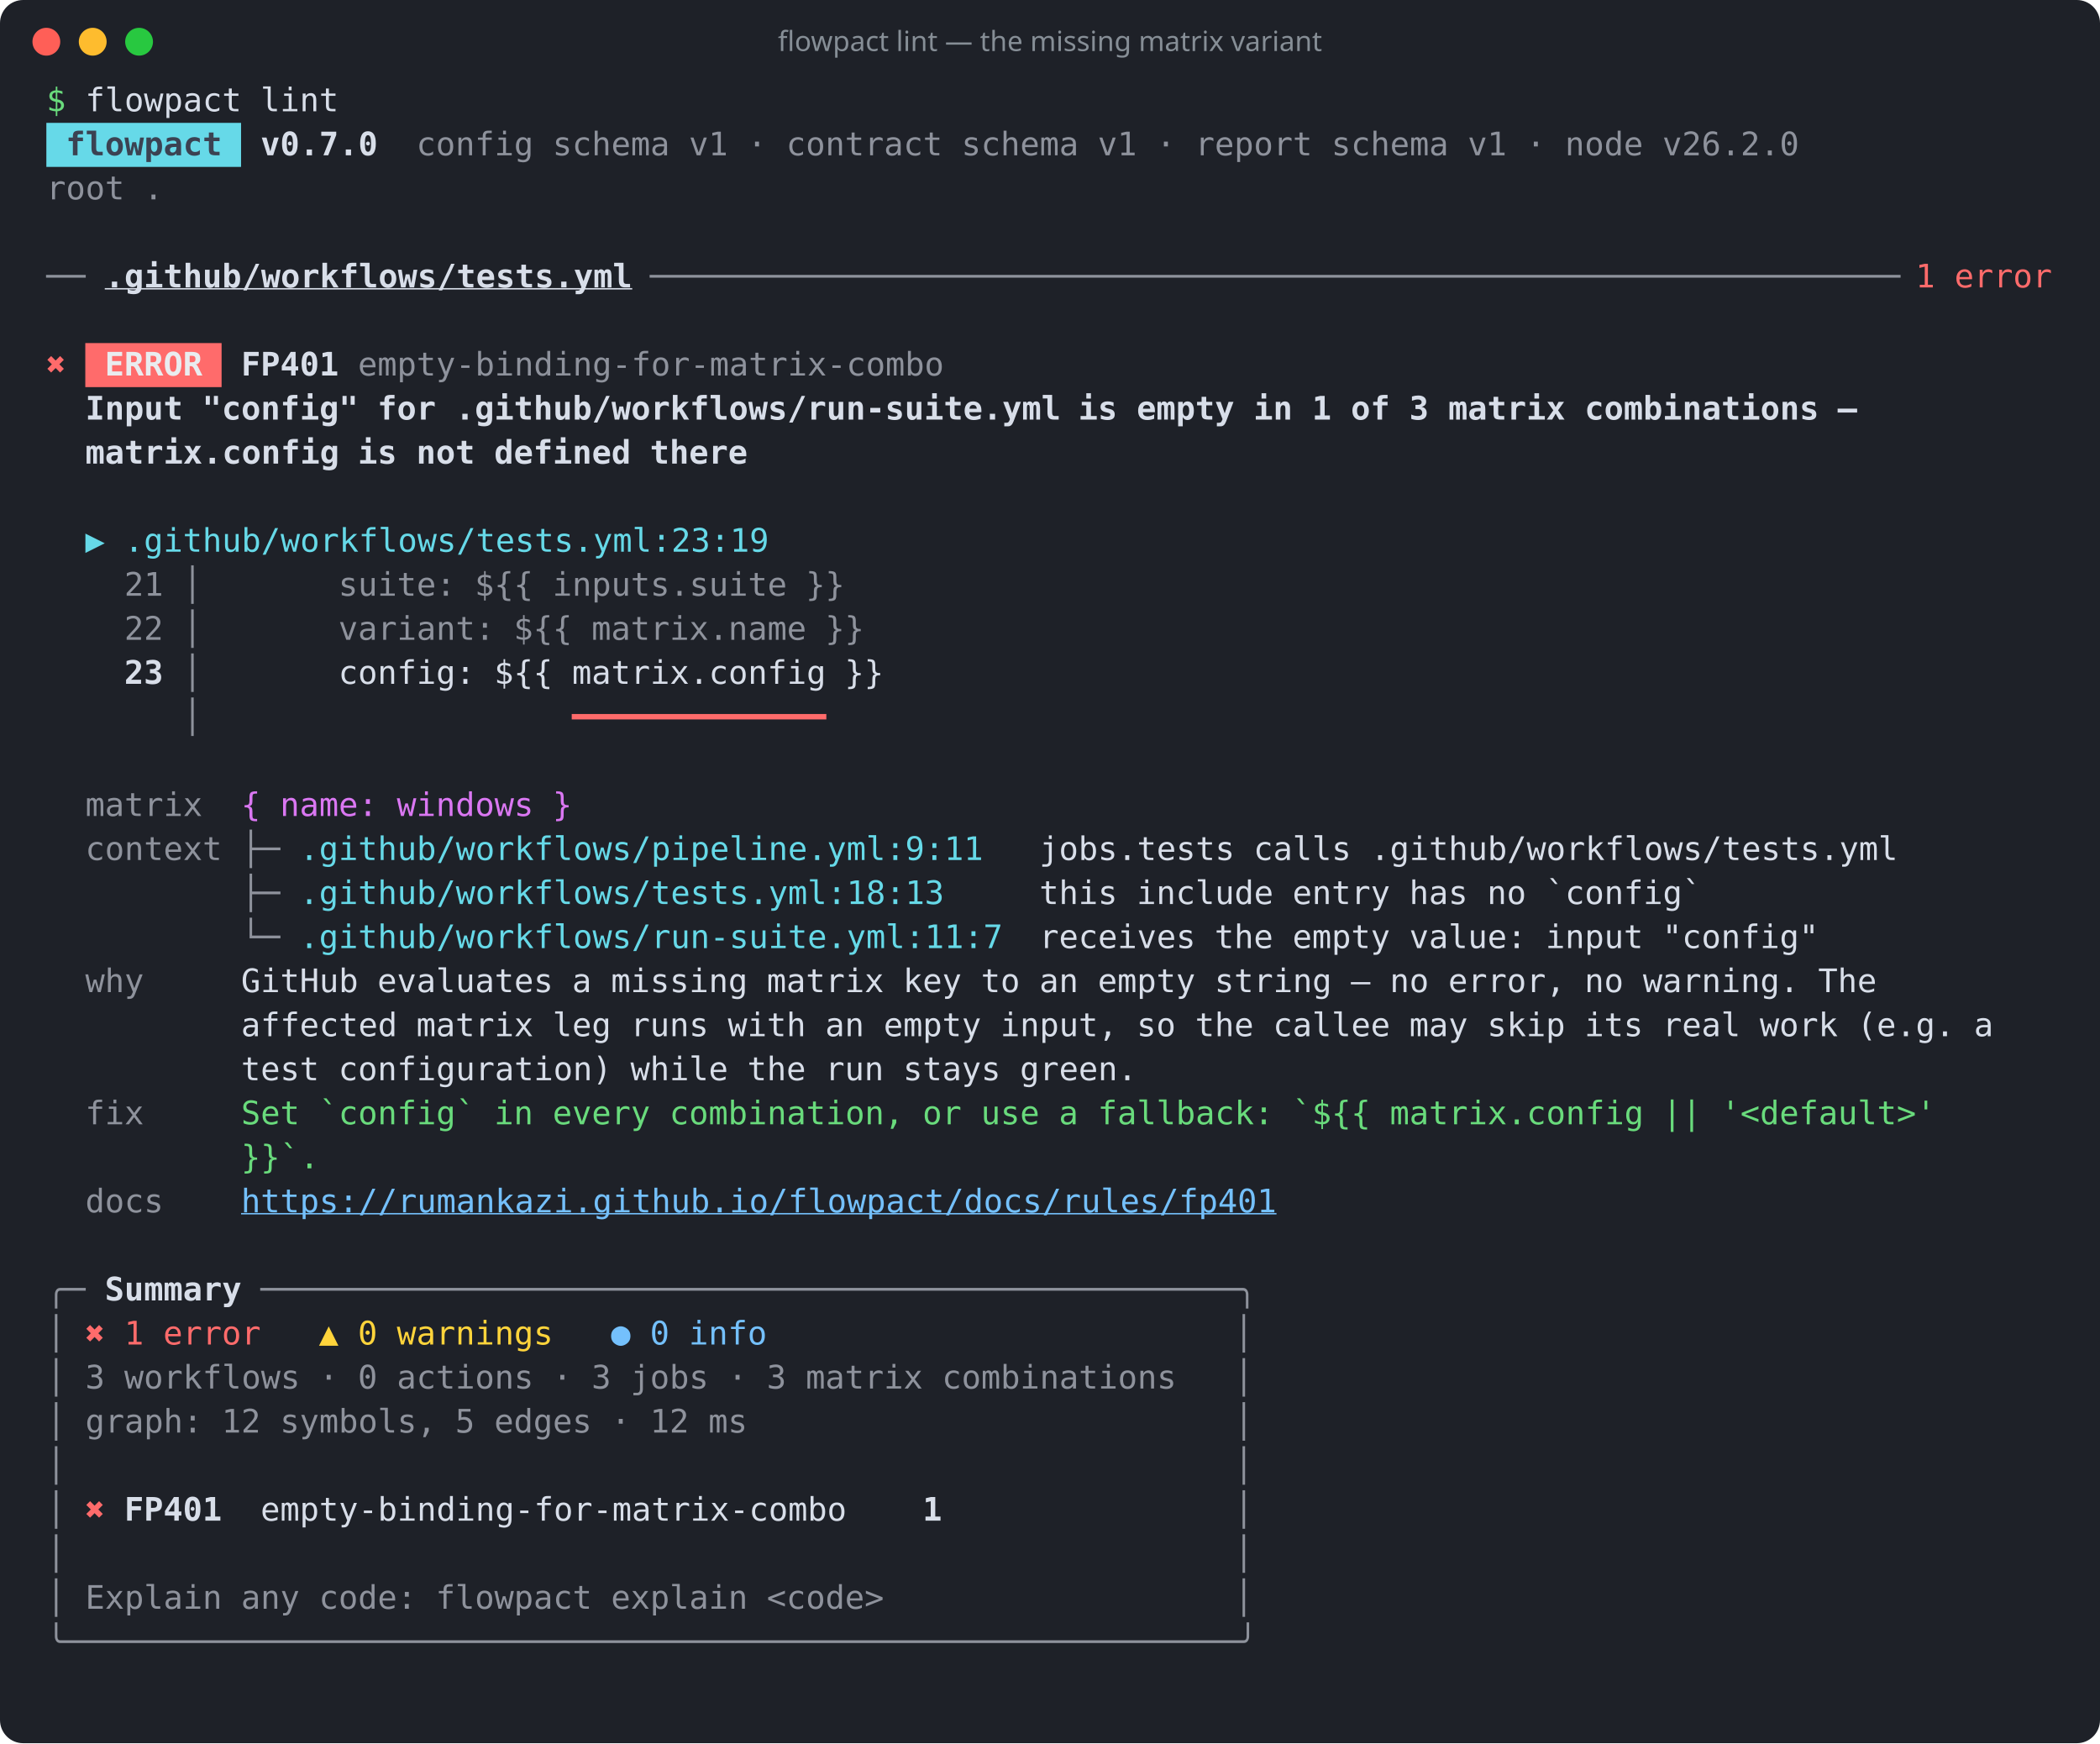
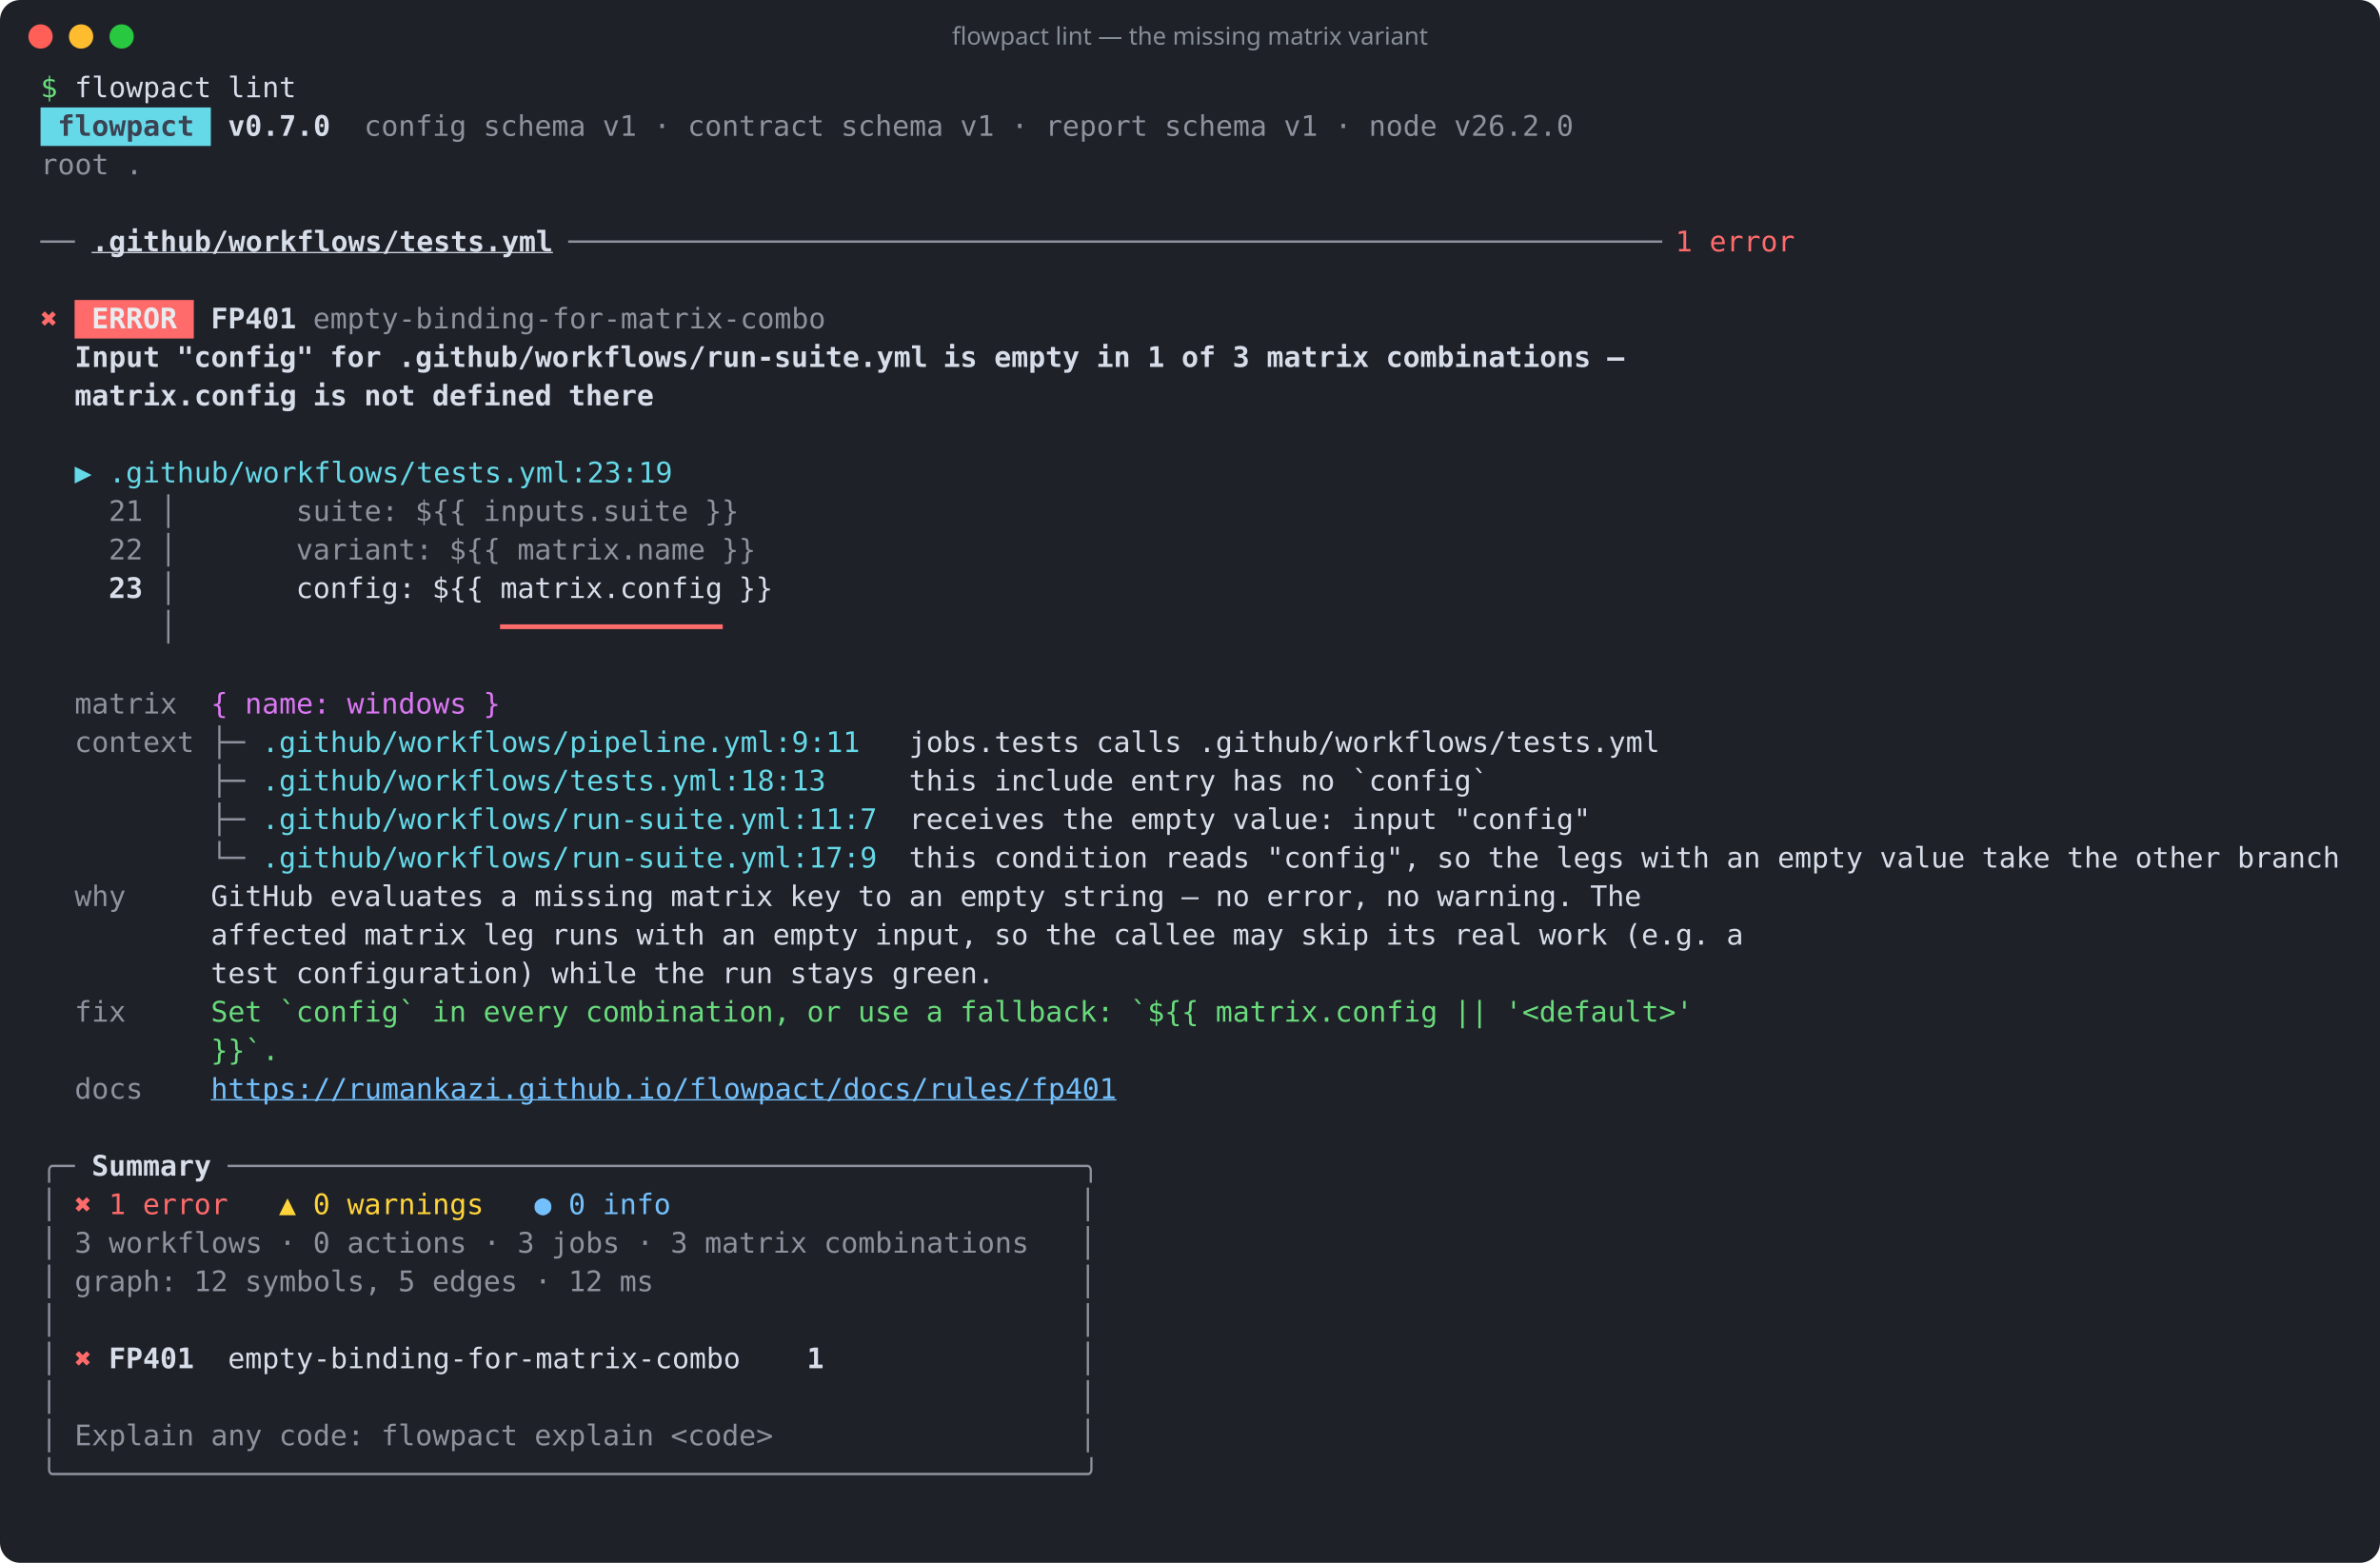
- <svg xmlns="http://www.w3.org/2000/svg" width="906" height="752" viewBox="0 0 906 752" role="img" aria-label="flowpact lint — the missing matrix variant">
+ <svg xmlns="http://www.w3.org/2000/svg" width="1174" height="771" viewBox="0 0 1174 771" role="img" aria-label="flowpact lint — the missing matrix variant">
  <rect width="100%" height="100%" rx="10" fill="#1e2128" />
  <circle cx="20" cy="18" r="6" fill="#ff5f57" />
  <circle cx="40" cy="18" r="6" fill="#febc2e" />
  <circle cx="60" cy="18" r="6" fill="#28c840" />
-   <text x="453" y="22" fill="#868e96" font-family="ui-sans-serif,system-ui,sans-serif" font-size="12" text-anchor="middle">flowpact lint — the missing matrix variant</text>
+   <text x="587" y="22" fill="#868e96" font-family="ui-sans-serif,system-ui,sans-serif" font-size="12" text-anchor="middle">flowpact lint — the missing matrix variant</text>
  <g font-family="ui-monospace,SFMono-Regular,Menlo,Consolas,monospace" font-size="14" xml:space="preserve">
    <text y="48">
      <tspan x="20.0" textLength="8.4" lengthAdjust="spacingAndGlyphs" fill="#69db7c">$</tspan>
      <tspan x="36.8" textLength="67.2" lengthAdjust="spacingAndGlyphs" fill="#d8dee9">flowpact</tspan>
      <tspan x="112.4" textLength="33.6" lengthAdjust="spacingAndGlyphs" fill="#d8dee9">lint</tspan>
    </text>
    <rect x="20" y="53" width="84" height="19" fill="#66d9e8" />
    <text y="67">
      <tspan x="28.4" textLength="67.2" lengthAdjust="spacingAndGlyphs" fill="#3b4252" font-weight="700">flowpact</tspan>
      <tspan x="112.4" textLength="50.4" lengthAdjust="spacingAndGlyphs" fill="#d8dee9" font-weight="700">v0.7.0</tspan>
      <tspan x="179.6" textLength="50.4" lengthAdjust="spacingAndGlyphs" fill="#d8dee9" fill-opacity="0.6">config</tspan>
      <tspan x="238.4" textLength="50.4" lengthAdjust="spacingAndGlyphs" fill="#d8dee9" fill-opacity="0.6">schema</tspan>
      <tspan x="297.2" textLength="16.8" lengthAdjust="spacingAndGlyphs" fill="#d8dee9" fill-opacity="0.6">v1</tspan>
      <tspan x="322.4" textLength="8.4" lengthAdjust="spacingAndGlyphs" fill="#d8dee9" fill-opacity="0.6">·</tspan>
      <tspan x="339.2" textLength="67.2" lengthAdjust="spacingAndGlyphs" fill="#d8dee9" fill-opacity="0.6">contract</tspan>
      <tspan x="414.8" textLength="50.4" lengthAdjust="spacingAndGlyphs" fill="#d8dee9" fill-opacity="0.6">schema</tspan>
      <tspan x="473.6" textLength="16.8" lengthAdjust="spacingAndGlyphs" fill="#d8dee9" fill-opacity="0.6">v1</tspan>
      <tspan x="498.8" textLength="8.4" lengthAdjust="spacingAndGlyphs" fill="#d8dee9" fill-opacity="0.6">·</tspan>
      <tspan x="515.6" textLength="50.4" lengthAdjust="spacingAndGlyphs" fill="#d8dee9" fill-opacity="0.6">report</tspan>
      <tspan x="574.4" textLength="50.4" lengthAdjust="spacingAndGlyphs" fill="#d8dee9" fill-opacity="0.6">schema</tspan>
      <tspan x="633.2" textLength="16.8" lengthAdjust="spacingAndGlyphs" fill="#d8dee9" fill-opacity="0.6">v1</tspan>
      <tspan x="658.4" textLength="8.4" lengthAdjust="spacingAndGlyphs" fill="#d8dee9" fill-opacity="0.6">·</tspan>
      <tspan x="675.2" textLength="33.6" lengthAdjust="spacingAndGlyphs" fill="#d8dee9" fill-opacity="0.6">node</tspan>
      <tspan x="717.2" textLength="58.8" lengthAdjust="spacingAndGlyphs" fill="#d8dee9" fill-opacity="0.6">v26.2.0</tspan>
    </text>
    <text y="86">
      <tspan x="20.0" textLength="33.6" lengthAdjust="spacingAndGlyphs" fill="#d8dee9" fill-opacity="0.6">root</tspan>
      <tspan x="62.0" textLength="8.4" lengthAdjust="spacingAndGlyphs" fill="#d8dee9" fill-opacity="0.6">.</tspan>
    </text>
    <text y="105" />
    <text y="124">
      <tspan x="20.0" textLength="16.8" lengthAdjust="spacingAndGlyphs" fill="#d8dee9" fill-opacity="0.6">──</tspan>
      <tspan x="45.2" textLength="226.8" lengthAdjust="spacingAndGlyphs" fill="#d8dee9" font-weight="700" text-decoration="underline">.github/workflows/tests.yml</tspan>
      <tspan x="280.4" textLength="537.6" lengthAdjust="spacingAndGlyphs" fill="#d8dee9" fill-opacity="0.6">────────────────────────────────────────────────────────────────</tspan>
      <tspan x="826.4" textLength="8.4" lengthAdjust="spacingAndGlyphs" fill="#ff6b6b">1</tspan>
      <tspan x="843.2" textLength="42.0" lengthAdjust="spacingAndGlyphs" fill="#ff6b6b">error</tspan>
    </text>
    <text y="143" />
    <rect x="36.8" y="148" width="58.8" height="19" fill="#ff6b6b" />
    <text y="162">
      <tspan x="20.0" textLength="8.4" lengthAdjust="spacingAndGlyphs" fill="#ff6b6b">✖</tspan>
      <tspan x="45.2" textLength="42.0" lengthAdjust="spacingAndGlyphs" fill="#e9ecef" font-weight="700">ERROR</tspan>
      <tspan x="104.0" textLength="42.0" lengthAdjust="spacingAndGlyphs" fill="#d8dee9" font-weight="700">FP401</tspan>
      <tspan x="154.4" textLength="252.0" lengthAdjust="spacingAndGlyphs" fill="#d8dee9" fill-opacity="0.6">empty-binding-for-matrix-combo</tspan>
    </text>
    <text y="181">
      <tspan x="36.8" textLength="42.0" lengthAdjust="spacingAndGlyphs" fill="#d8dee9" font-weight="700">Input</tspan>
      <tspan x="87.2" textLength="67.2" lengthAdjust="spacingAndGlyphs" fill="#d8dee9" font-weight="700">"config"</tspan>
      <tspan x="162.8" textLength="25.2" lengthAdjust="spacingAndGlyphs" fill="#d8dee9" font-weight="700">for</tspan>
      <tspan x="196.4" textLength="260.4" lengthAdjust="spacingAndGlyphs" fill="#d8dee9" font-weight="700">.github/workflows/run-suite.yml</tspan>
      <tspan x="465.2" textLength="16.8" lengthAdjust="spacingAndGlyphs" fill="#d8dee9" font-weight="700">is</tspan>
      <tspan x="490.4" textLength="42.0" lengthAdjust="spacingAndGlyphs" fill="#d8dee9" font-weight="700">empty</tspan>
      <tspan x="540.8" textLength="16.8" lengthAdjust="spacingAndGlyphs" fill="#d8dee9" font-weight="700">in</tspan>
      <tspan x="566.0" textLength="8.4" lengthAdjust="spacingAndGlyphs" fill="#d8dee9" font-weight="700">1</tspan>
      <tspan x="582.8" textLength="16.8" lengthAdjust="spacingAndGlyphs" fill="#d8dee9" font-weight="700">of</tspan>
      <tspan x="608.0" textLength="8.4" lengthAdjust="spacingAndGlyphs" fill="#d8dee9" font-weight="700">3</tspan>
      <tspan x="624.8" textLength="50.4" lengthAdjust="spacingAndGlyphs" fill="#d8dee9" font-weight="700">matrix</tspan>
      <tspan x="683.6" textLength="100.8" lengthAdjust="spacingAndGlyphs" fill="#d8dee9" font-weight="700">combinations</tspan>
      <tspan x="792.8" textLength="8.4" lengthAdjust="spacingAndGlyphs" fill="#d8dee9" font-weight="700">—</tspan>
    </text>
    <text y="200">
      <tspan x="36.8" textLength="109.2" lengthAdjust="spacingAndGlyphs" fill="#d8dee9" font-weight="700">matrix.config</tspan>
      <tspan x="154.4" textLength="16.8" lengthAdjust="spacingAndGlyphs" fill="#d8dee9" font-weight="700">is</tspan>
      <tspan x="179.6" textLength="25.2" lengthAdjust="spacingAndGlyphs" fill="#d8dee9" font-weight="700">not</tspan>
      <tspan x="213.2" textLength="58.8" lengthAdjust="spacingAndGlyphs" fill="#d8dee9" font-weight="700">defined</tspan>
      <tspan x="280.4" textLength="42.0" lengthAdjust="spacingAndGlyphs" fill="#d8dee9" font-weight="700">there</tspan>
    </text>
    <text y="219" />
    <text y="238">
      <tspan x="36.8" textLength="8.4" lengthAdjust="spacingAndGlyphs" fill="#66d9e8">▶</tspan>
      <tspan x="53.6" textLength="277.2" lengthAdjust="spacingAndGlyphs" fill="#66d9e8">.github/workflows/tests.yml:23:19</tspan>
    </text>
    <text y="257">
      <tspan x="53.6" textLength="16.8" lengthAdjust="spacingAndGlyphs" fill="#d8dee9" fill-opacity="0.6">21</tspan>
      <tspan x="78.8" textLength="8.4" lengthAdjust="spacingAndGlyphs" fill="#d8dee9" fill-opacity="0.6">│</tspan>
      <tspan x="146.0" textLength="50.4" lengthAdjust="spacingAndGlyphs" fill="#d8dee9" fill-opacity="0.6">suite:</tspan>
      <tspan x="204.8" textLength="25.2" lengthAdjust="spacingAndGlyphs" fill="#d8dee9" fill-opacity="0.6">${{</tspan>
      <tspan x="238.4" textLength="100.8" lengthAdjust="spacingAndGlyphs" fill="#d8dee9" fill-opacity="0.6">inputs.suite</tspan>
      <tspan x="347.6" textLength="16.8" lengthAdjust="spacingAndGlyphs" fill="#d8dee9" fill-opacity="0.6">}}</tspan>
    </text>
    <text y="276">
      <tspan x="53.6" textLength="16.8" lengthAdjust="spacingAndGlyphs" fill="#d8dee9" fill-opacity="0.6">22</tspan>
      <tspan x="78.8" textLength="8.4" lengthAdjust="spacingAndGlyphs" fill="#d8dee9" fill-opacity="0.6">│</tspan>
      <tspan x="146.0" textLength="67.2" lengthAdjust="spacingAndGlyphs" fill="#d8dee9" fill-opacity="0.6">variant:</tspan>
      <tspan x="221.6" textLength="25.2" lengthAdjust="spacingAndGlyphs" fill="#d8dee9" fill-opacity="0.6">${{</tspan>
      <tspan x="255.2" textLength="92.4" lengthAdjust="spacingAndGlyphs" fill="#d8dee9" fill-opacity="0.6">matrix.name</tspan>
      <tspan x="356.0" textLength="16.8" lengthAdjust="spacingAndGlyphs" fill="#d8dee9" fill-opacity="0.6">}}</tspan>
    </text>
    <text y="295">
      <tspan x="53.6" textLength="16.8" lengthAdjust="spacingAndGlyphs" fill="#d8dee9" font-weight="700">23</tspan>
      <tspan x="78.8" textLength="8.4" lengthAdjust="spacingAndGlyphs" fill="#d8dee9" fill-opacity="0.6">│</tspan>
      <tspan x="146.0" textLength="58.8" lengthAdjust="spacingAndGlyphs" fill="#d8dee9">config:</tspan>
      <tspan x="213.2" textLength="25.2" lengthAdjust="spacingAndGlyphs" fill="#d8dee9">${{</tspan>
      <tspan x="246.8" textLength="109.2" lengthAdjust="spacingAndGlyphs" fill="#d8dee9">matrix.config</tspan>
      <tspan x="364.4" textLength="16.8" lengthAdjust="spacingAndGlyphs" fill="#d8dee9">}}</tspan>
    </text>
    <text y="314">
      <tspan x="78.8" textLength="8.4" lengthAdjust="spacingAndGlyphs" fill="#d8dee9" fill-opacity="0.6">│</tspan>
      <tspan x="246.8" textLength="109.2" lengthAdjust="spacingAndGlyphs" fill="#ff6b6b" font-weight="700">━━━━━━━━━━━━━</tspan>
    </text>
    <text y="333" />
    <text y="352">
      <tspan x="36.8" textLength="50.4" lengthAdjust="spacingAndGlyphs" fill="#d8dee9" fill-opacity="0.6">matrix</tspan>
      <tspan x="104.0" textLength="8.4" lengthAdjust="spacingAndGlyphs" fill="#da77f2">{</tspan>
      <tspan x="120.8" textLength="42.0" lengthAdjust="spacingAndGlyphs" fill="#da77f2">name:</tspan>
      <tspan x="171.2" textLength="58.8" lengthAdjust="spacingAndGlyphs" fill="#da77f2">windows</tspan>
      <tspan x="238.4" textLength="8.4" lengthAdjust="spacingAndGlyphs" fill="#da77f2">}</tspan>
    </text>
    <text y="371">
      <tspan x="36.8" textLength="58.8" lengthAdjust="spacingAndGlyphs" fill="#d8dee9" fill-opacity="0.6">context</tspan>
      <tspan x="104.0" textLength="16.8" lengthAdjust="spacingAndGlyphs" fill="#d8dee9" fill-opacity="0.6">├─</tspan>
      <tspan x="129.2" textLength="294.0" lengthAdjust="spacingAndGlyphs" fill="#66d9e8">.github/workflows/pipeline.yml:9:11</tspan>
      <tspan x="448.4" textLength="84.0" lengthAdjust="spacingAndGlyphs" fill="#d8dee9">jobs.tests</tspan>
      <tspan x="540.8" textLength="42.0" lengthAdjust="spacingAndGlyphs" fill="#d8dee9">calls</tspan>
      <tspan x="591.2" textLength="226.8" lengthAdjust="spacingAndGlyphs" fill="#d8dee9">.github/workflows/tests.yml</tspan>
    </text>
    <text y="390">
      <tspan x="104.0" textLength="16.8" lengthAdjust="spacingAndGlyphs" fill="#d8dee9" fill-opacity="0.6">├─</tspan>
      <tspan x="129.2" textLength="277.2" lengthAdjust="spacingAndGlyphs" fill="#66d9e8">.github/workflows/tests.yml:18:13</tspan>
      <tspan x="448.4" textLength="33.6" lengthAdjust="spacingAndGlyphs" fill="#d8dee9">this</tspan>
      <tspan x="490.4" textLength="58.8" lengthAdjust="spacingAndGlyphs" fill="#d8dee9">include</tspan>
      <tspan x="557.6" textLength="42.0" lengthAdjust="spacingAndGlyphs" fill="#d8dee9">entry</tspan>
      <tspan x="608.0" textLength="25.2" lengthAdjust="spacingAndGlyphs" fill="#d8dee9">has</tspan>
      <tspan x="641.6" textLength="16.8" lengthAdjust="spacingAndGlyphs" fill="#d8dee9">no</tspan>
      <tspan x="666.8" textLength="67.2" lengthAdjust="spacingAndGlyphs" fill="#d8dee9">`config`</tspan>
    </text>
    <text y="409">
-       <tspan x="104.0" textLength="16.8" lengthAdjust="spacingAndGlyphs" fill="#d8dee9" fill-opacity="0.6">└─</tspan>
+       <tspan x="104.0" textLength="16.8" lengthAdjust="spacingAndGlyphs" fill="#d8dee9" fill-opacity="0.6">├─</tspan>
      <tspan x="129.2" textLength="302.4" lengthAdjust="spacingAndGlyphs" fill="#66d9e8">.github/workflows/run-suite.yml:11:7</tspan>
      <tspan x="448.4" textLength="67.2" lengthAdjust="spacingAndGlyphs" fill="#d8dee9">receives</tspan>
      <tspan x="524.0" textLength="25.2" lengthAdjust="spacingAndGlyphs" fill="#d8dee9">the</tspan>
      <tspan x="557.6" textLength="42.0" lengthAdjust="spacingAndGlyphs" fill="#d8dee9">empty</tspan>
      <tspan x="608.0" textLength="50.4" lengthAdjust="spacingAndGlyphs" fill="#d8dee9">value:</tspan>
      <tspan x="666.8" textLength="42.0" lengthAdjust="spacingAndGlyphs" fill="#d8dee9">input</tspan>
      <tspan x="717.2" textLength="67.2" lengthAdjust="spacingAndGlyphs" fill="#d8dee9">"config"</tspan>
    </text>
    <text y="428">
+       <tspan x="104.0" textLength="16.8" lengthAdjust="spacingAndGlyphs" fill="#d8dee9" fill-opacity="0.6">└─</tspan>
+       <tspan x="129.2" textLength="302.4" lengthAdjust="spacingAndGlyphs" fill="#66d9e8">.github/workflows/run-suite.yml:17:9</tspan>
+       <tspan x="448.4" textLength="33.6" lengthAdjust="spacingAndGlyphs" fill="#d8dee9">this</tspan>
+       <tspan x="490.4" textLength="75.6" lengthAdjust="spacingAndGlyphs" fill="#d8dee9">condition</tspan>
+       <tspan x="574.4" textLength="42.0" lengthAdjust="spacingAndGlyphs" fill="#d8dee9">reads</tspan>
+       <tspan x="624.8" textLength="75.6" lengthAdjust="spacingAndGlyphs" fill="#d8dee9">"config",</tspan>
+       <tspan x="708.8" textLength="16.8" lengthAdjust="spacingAndGlyphs" fill="#d8dee9">so</tspan>
+       <tspan x="734.0" textLength="25.2" lengthAdjust="spacingAndGlyphs" fill="#d8dee9">the</tspan>
+       <tspan x="767.6" textLength="33.6" lengthAdjust="spacingAndGlyphs" fill="#d8dee9">legs</tspan>
+       <tspan x="809.6" textLength="33.6" lengthAdjust="spacingAndGlyphs" fill="#d8dee9">with</tspan>
+       <tspan x="851.6" textLength="16.8" lengthAdjust="spacingAndGlyphs" fill="#d8dee9">an</tspan>
+       <tspan x="876.8" textLength="42.0" lengthAdjust="spacingAndGlyphs" fill="#d8dee9">empty</tspan>
+       <tspan x="927.2" textLength="42.0" lengthAdjust="spacingAndGlyphs" fill="#d8dee9">value</tspan>
+       <tspan x="977.6" textLength="33.6" lengthAdjust="spacingAndGlyphs" fill="#d8dee9">take</tspan>
+       <tspan x="1019.6" textLength="25.2" lengthAdjust="spacingAndGlyphs" fill="#d8dee9">the</tspan>
+       <tspan x="1053.2" textLength="42.0" lengthAdjust="spacingAndGlyphs" fill="#d8dee9">other</tspan>
+       <tspan x="1103.6" textLength="50.4" lengthAdjust="spacingAndGlyphs" fill="#d8dee9">branch</tspan>
+     </text>
+     <text y="447">
      <tspan x="36.8" textLength="25.2" lengthAdjust="spacingAndGlyphs" fill="#d8dee9" fill-opacity="0.6">why</tspan>
      <tspan x="104.0" textLength="50.4" lengthAdjust="spacingAndGlyphs" fill="#d8dee9">GitHub</tspan>
      <tspan x="162.8" textLength="75.6" lengthAdjust="spacingAndGlyphs" fill="#d8dee9">evaluates</tspan>
      <tspan x="246.8" textLength="8.4" lengthAdjust="spacingAndGlyphs" fill="#d8dee9">a</tspan>
      <tspan x="263.6" textLength="58.8" lengthAdjust="spacingAndGlyphs" fill="#d8dee9">missing</tspan>
      <tspan x="330.8" textLength="50.4" lengthAdjust="spacingAndGlyphs" fill="#d8dee9">matrix</tspan>
      <tspan x="389.6" textLength="25.2" lengthAdjust="spacingAndGlyphs" fill="#d8dee9">key</tspan>
      <tspan x="423.2" textLength="16.8" lengthAdjust="spacingAndGlyphs" fill="#d8dee9">to</tspan>
      <tspan x="448.4" textLength="16.8" lengthAdjust="spacingAndGlyphs" fill="#d8dee9">an</tspan>
      <tspan x="473.6" textLength="42.0" lengthAdjust="spacingAndGlyphs" fill="#d8dee9">empty</tspan>
      <tspan x="524.0" textLength="50.4" lengthAdjust="spacingAndGlyphs" fill="#d8dee9">string</tspan>
      <tspan x="582.8" textLength="8.4" lengthAdjust="spacingAndGlyphs" fill="#d8dee9">—</tspan>
      <tspan x="599.6" textLength="16.8" lengthAdjust="spacingAndGlyphs" fill="#d8dee9">no</tspan>
      <tspan x="624.8" textLength="50.4" lengthAdjust="spacingAndGlyphs" fill="#d8dee9">error,</tspan>
      <tspan x="683.6" textLength="16.8" lengthAdjust="spacingAndGlyphs" fill="#d8dee9">no</tspan>
      <tspan x="708.8" textLength="67.2" lengthAdjust="spacingAndGlyphs" fill="#d8dee9">warning.</tspan>
      <tspan x="784.4" textLength="25.2" lengthAdjust="spacingAndGlyphs" fill="#d8dee9">The</tspan>
    </text>
-     <text y="447">
+     <text y="466">
      <tspan x="104.0" textLength="67.2" lengthAdjust="spacingAndGlyphs" fill="#d8dee9">affected</tspan>
      <tspan x="179.6" textLength="50.4" lengthAdjust="spacingAndGlyphs" fill="#d8dee9">matrix</tspan>
      <tspan x="238.4" textLength="25.2" lengthAdjust="spacingAndGlyphs" fill="#d8dee9">leg</tspan>
      <tspan x="272.0" textLength="33.6" lengthAdjust="spacingAndGlyphs" fill="#d8dee9">runs</tspan>
      <tspan x="314.0" textLength="33.6" lengthAdjust="spacingAndGlyphs" fill="#d8dee9">with</tspan>
      <tspan x="356.0" textLength="16.8" lengthAdjust="spacingAndGlyphs" fill="#d8dee9">an</tspan>
      <tspan x="381.2" textLength="42.0" lengthAdjust="spacingAndGlyphs" fill="#d8dee9">empty</tspan>
      <tspan x="431.6" textLength="50.4" lengthAdjust="spacingAndGlyphs" fill="#d8dee9">input,</tspan>
      <tspan x="490.4" textLength="16.8" lengthAdjust="spacingAndGlyphs" fill="#d8dee9">so</tspan>
      <tspan x="515.6" textLength="25.2" lengthAdjust="spacingAndGlyphs" fill="#d8dee9">the</tspan>
      <tspan x="549.2" textLength="50.4" lengthAdjust="spacingAndGlyphs" fill="#d8dee9">callee</tspan>
      <tspan x="608.0" textLength="25.2" lengthAdjust="spacingAndGlyphs" fill="#d8dee9">may</tspan>
      <tspan x="641.6" textLength="33.6" lengthAdjust="spacingAndGlyphs" fill="#d8dee9">skip</tspan>
      <tspan x="683.6" textLength="25.2" lengthAdjust="spacingAndGlyphs" fill="#d8dee9">its</tspan>
      <tspan x="717.2" textLength="33.6" lengthAdjust="spacingAndGlyphs" fill="#d8dee9">real</tspan>
      <tspan x="759.2" textLength="33.6" lengthAdjust="spacingAndGlyphs" fill="#d8dee9">work</tspan>
      <tspan x="801.2" textLength="42.0" lengthAdjust="spacingAndGlyphs" fill="#d8dee9">(e.g.</tspan>
      <tspan x="851.6" textLength="8.4" lengthAdjust="spacingAndGlyphs" fill="#d8dee9">a</tspan>
    </text>
-     <text y="466">
+     <text y="485">
      <tspan x="104.0" textLength="33.6" lengthAdjust="spacingAndGlyphs" fill="#d8dee9">test</tspan>
      <tspan x="146.0" textLength="117.6" lengthAdjust="spacingAndGlyphs" fill="#d8dee9">configuration)</tspan>
      <tspan x="272.0" textLength="42.0" lengthAdjust="spacingAndGlyphs" fill="#d8dee9">while</tspan>
      <tspan x="322.4" textLength="25.2" lengthAdjust="spacingAndGlyphs" fill="#d8dee9">the</tspan>
      <tspan x="356.0" textLength="25.2" lengthAdjust="spacingAndGlyphs" fill="#d8dee9">run</tspan>
      <tspan x="389.6" textLength="42.0" lengthAdjust="spacingAndGlyphs" fill="#d8dee9">stays</tspan>
      <tspan x="440.0" textLength="50.4" lengthAdjust="spacingAndGlyphs" fill="#d8dee9">green.</tspan>
    </text>
-     <text y="485">
+     <text y="504">
      <tspan x="36.8" textLength="25.2" lengthAdjust="spacingAndGlyphs" fill="#d8dee9" fill-opacity="0.6">fix</tspan>
      <tspan x="104.0" textLength="25.2" lengthAdjust="spacingAndGlyphs" fill="#69db7c">Set</tspan>
      <tspan x="137.6" textLength="67.2" lengthAdjust="spacingAndGlyphs" fill="#69db7c">`config`</tspan>
      <tspan x="213.2" textLength="16.8" lengthAdjust="spacingAndGlyphs" fill="#69db7c">in</tspan>
      <tspan x="238.4" textLength="42.0" lengthAdjust="spacingAndGlyphs" fill="#69db7c">every</tspan>
      <tspan x="288.8" textLength="100.8" lengthAdjust="spacingAndGlyphs" fill="#69db7c">combination,</tspan>
      <tspan x="398.0" textLength="16.8" lengthAdjust="spacingAndGlyphs" fill="#69db7c">or</tspan>
      <tspan x="423.2" textLength="25.2" lengthAdjust="spacingAndGlyphs" fill="#69db7c">use</tspan>
      <tspan x="456.8" textLength="8.4" lengthAdjust="spacingAndGlyphs" fill="#69db7c">a</tspan>
      <tspan x="473.6" textLength="75.6" lengthAdjust="spacingAndGlyphs" fill="#69db7c">fallback:</tspan>
      <tspan x="557.6" textLength="33.6" lengthAdjust="spacingAndGlyphs" fill="#69db7c">`${{</tspan>
      <tspan x="599.6" textLength="109.2" lengthAdjust="spacingAndGlyphs" fill="#69db7c">matrix.config</tspan>
      <tspan x="717.2" textLength="16.8" lengthAdjust="spacingAndGlyphs" fill="#69db7c">||</tspan>
      <tspan x="742.4" textLength="92.4" lengthAdjust="spacingAndGlyphs" fill="#69db7c">'&lt;default&gt;'</tspan>
    </text>
-     <text y="504">
+     <text y="523">
      <tspan x="104.0" textLength="33.6" lengthAdjust="spacingAndGlyphs" fill="#69db7c">}}`.</tspan>
    </text>
-     <text y="523">
+     <text y="542">
      <tspan x="36.8" textLength="33.6" lengthAdjust="spacingAndGlyphs" fill="#d8dee9" fill-opacity="0.6">docs</tspan>
      <tspan x="104.0" textLength="445.2" lengthAdjust="spacingAndGlyphs" fill="#74c0fc" text-decoration="underline">https://rumankazi.github.io/flowpact/docs/rules/fp401</tspan>
    </text>
-     <text y="542" />
-     <text y="561">
+     <text y="561" />
+     <text y="580">
      <tspan x="20.0" textLength="16.8" lengthAdjust="spacingAndGlyphs" fill="#d8dee9" fill-opacity="0.6">╭─</tspan>
      <tspan x="45.2" textLength="58.8" lengthAdjust="spacingAndGlyphs" fill="#d8dee9" font-weight="700">Summary</tspan>
      <tspan x="112.4" textLength="428.4" lengthAdjust="spacingAndGlyphs" fill="#d8dee9" fill-opacity="0.6">──────────────────────────────────────────────────╮</tspan>
    </text>
-     <text y="580">
+     <text y="599">
      <tspan x="20.0" textLength="8.4" lengthAdjust="spacingAndGlyphs" fill="#d8dee9" fill-opacity="0.6">│</tspan>
      <tspan x="36.8" textLength="8.4" lengthAdjust="spacingAndGlyphs" fill="#ff6b6b">✖</tspan>
      <tspan x="53.6" textLength="8.4" lengthAdjust="spacingAndGlyphs" fill="#ff6b6b">1</tspan>
      <tspan x="70.4" textLength="42.0" lengthAdjust="spacingAndGlyphs" fill="#ff6b6b">error</tspan>
      <tspan x="137.6" textLength="8.4" lengthAdjust="spacingAndGlyphs" fill="#ffd43b">▲</tspan>
      <tspan x="154.4" textLength="8.4" lengthAdjust="spacingAndGlyphs" fill="#ffd43b">0</tspan>
      <tspan x="171.2" textLength="67.2" lengthAdjust="spacingAndGlyphs" fill="#ffd43b">warnings</tspan>
      <tspan x="263.6" textLength="8.4" lengthAdjust="spacingAndGlyphs" fill="#74c0fc">●</tspan>
      <tspan x="280.4" textLength="8.4" lengthAdjust="spacingAndGlyphs" fill="#74c0fc">0</tspan>
      <tspan x="297.2" textLength="33.6" lengthAdjust="spacingAndGlyphs" fill="#74c0fc">info</tspan>
      <tspan x="532.4" textLength="8.4" lengthAdjust="spacingAndGlyphs" fill="#d8dee9" fill-opacity="0.6">│</tspan>
    </text>
-     <text y="599">
+     <text y="618">
      <tspan x="20.0" textLength="8.4" lengthAdjust="spacingAndGlyphs" fill="#d8dee9" fill-opacity="0.6">│</tspan>
      <tspan x="36.8" textLength="8.4" lengthAdjust="spacingAndGlyphs" fill="#d8dee9" fill-opacity="0.6">3</tspan>
      <tspan x="53.6" textLength="75.6" lengthAdjust="spacingAndGlyphs" fill="#d8dee9" fill-opacity="0.6">workflows</tspan>
      <tspan x="137.6" textLength="8.4" lengthAdjust="spacingAndGlyphs" fill="#d8dee9" fill-opacity="0.6">·</tspan>
      <tspan x="154.4" textLength="8.4" lengthAdjust="spacingAndGlyphs" fill="#d8dee9" fill-opacity="0.6">0</tspan>
      <tspan x="171.2" textLength="58.8" lengthAdjust="spacingAndGlyphs" fill="#d8dee9" fill-opacity="0.6">actions</tspan>
      <tspan x="238.4" textLength="8.4" lengthAdjust="spacingAndGlyphs" fill="#d8dee9" fill-opacity="0.6">·</tspan>
      <tspan x="255.2" textLength="8.4" lengthAdjust="spacingAndGlyphs" fill="#d8dee9" fill-opacity="0.6">3</tspan>
      <tspan x="272.0" textLength="33.6" lengthAdjust="spacingAndGlyphs" fill="#d8dee9" fill-opacity="0.6">jobs</tspan>
      <tspan x="314.0" textLength="8.4" lengthAdjust="spacingAndGlyphs" fill="#d8dee9" fill-opacity="0.6">·</tspan>
      <tspan x="330.8" textLength="8.4" lengthAdjust="spacingAndGlyphs" fill="#d8dee9" fill-opacity="0.6">3</tspan>
      <tspan x="347.6" textLength="50.4" lengthAdjust="spacingAndGlyphs" fill="#d8dee9" fill-opacity="0.6">matrix</tspan>
      <tspan x="406.4" textLength="100.8" lengthAdjust="spacingAndGlyphs" fill="#d8dee9" fill-opacity="0.6">combinations</tspan>
      <tspan x="532.4" textLength="8.4" lengthAdjust="spacingAndGlyphs" fill="#d8dee9" fill-opacity="0.6">│</tspan>
    </text>
-     <text y="618">
+     <text y="637">
      <tspan x="20.0" textLength="8.4" lengthAdjust="spacingAndGlyphs" fill="#d8dee9" fill-opacity="0.6">│</tspan>
      <tspan x="36.8" textLength="50.4" lengthAdjust="spacingAndGlyphs" fill="#d8dee9" fill-opacity="0.6">graph:</tspan>
      <tspan x="95.6" textLength="16.8" lengthAdjust="spacingAndGlyphs" fill="#d8dee9" fill-opacity="0.6">12</tspan>
      <tspan x="120.8" textLength="67.2" lengthAdjust="spacingAndGlyphs" fill="#d8dee9" fill-opacity="0.6">symbols,</tspan>
      <tspan x="196.4" textLength="8.4" lengthAdjust="spacingAndGlyphs" fill="#d8dee9" fill-opacity="0.6">5</tspan>
      <tspan x="213.2" textLength="42.0" lengthAdjust="spacingAndGlyphs" fill="#d8dee9" fill-opacity="0.6">edges</tspan>
      <tspan x="263.6" textLength="8.4" lengthAdjust="spacingAndGlyphs" fill="#d8dee9" fill-opacity="0.6">·</tspan>
      <tspan x="280.4" textLength="16.8" lengthAdjust="spacingAndGlyphs" fill="#d8dee9" fill-opacity="0.6">12</tspan>
      <tspan x="305.6" textLength="16.8" lengthAdjust="spacingAndGlyphs" fill="#d8dee9" fill-opacity="0.6">ms</tspan>
      <tspan x="532.4" textLength="8.4" lengthAdjust="spacingAndGlyphs" fill="#d8dee9" fill-opacity="0.6">│</tspan>
    </text>
-     <text y="637">
-       <tspan x="20.0" textLength="8.4" lengthAdjust="spacingAndGlyphs" fill="#d8dee9" fill-opacity="0.6">│</tspan>
-       <tspan x="532.4" textLength="8.4" lengthAdjust="spacingAndGlyphs" fill="#d8dee9" fill-opacity="0.6">│</tspan>
-     </text>
    <text y="656">
+       <tspan x="20.0" textLength="8.4" lengthAdjust="spacingAndGlyphs" fill="#d8dee9" fill-opacity="0.6">│</tspan>
+       <tspan x="532.4" textLength="8.4" lengthAdjust="spacingAndGlyphs" fill="#d8dee9" fill-opacity="0.6">│</tspan>
+     </text>
+     <text y="675">
      <tspan x="20.0" textLength="8.4" lengthAdjust="spacingAndGlyphs" fill="#d8dee9" fill-opacity="0.6">│</tspan>
      <tspan x="36.8" textLength="8.4" lengthAdjust="spacingAndGlyphs" fill="#ff6b6b">✖</tspan>
      <tspan x="53.6" textLength="42.0" lengthAdjust="spacingAndGlyphs" fill="#d8dee9" font-weight="700">FP401</tspan>
      <tspan x="112.4" textLength="252.0" lengthAdjust="spacingAndGlyphs" fill="#d8dee9">empty-binding-for-matrix-combo</tspan>
      <tspan x="398.0" textLength="8.4" lengthAdjust="spacingAndGlyphs" fill="#d8dee9" font-weight="700">1</tspan>
      <tspan x="532.4" textLength="8.4" lengthAdjust="spacingAndGlyphs" fill="#d8dee9" fill-opacity="0.6">│</tspan>
    </text>
-     <text y="675">
-       <tspan x="20.0" textLength="8.4" lengthAdjust="spacingAndGlyphs" fill="#d8dee9" fill-opacity="0.6">│</tspan>
-       <tspan x="532.4" textLength="8.4" lengthAdjust="spacingAndGlyphs" fill="#d8dee9" fill-opacity="0.6">│</tspan>
-     </text>
    <text y="694">
+       <tspan x="20.0" textLength="8.4" lengthAdjust="spacingAndGlyphs" fill="#d8dee9" fill-opacity="0.6">│</tspan>
+       <tspan x="532.4" textLength="8.4" lengthAdjust="spacingAndGlyphs" fill="#d8dee9" fill-opacity="0.6">│</tspan>
+     </text>
+     <text y="713">
      <tspan x="20.0" textLength="8.4" lengthAdjust="spacingAndGlyphs" fill="#d8dee9" fill-opacity="0.6">│</tspan>
      <tspan x="36.8" textLength="58.8" lengthAdjust="spacingAndGlyphs" fill="#d8dee9" fill-opacity="0.6">Explain</tspan>
      <tspan x="104.0" textLength="25.2" lengthAdjust="spacingAndGlyphs" fill="#d8dee9" fill-opacity="0.6">any</tspan>
      <tspan x="137.6" textLength="42.0" lengthAdjust="spacingAndGlyphs" fill="#d8dee9" fill-opacity="0.6">code:</tspan>
      <tspan x="188.0" textLength="67.2" lengthAdjust="spacingAndGlyphs" fill="#d8dee9" fill-opacity="0.6">flowpact</tspan>
      <tspan x="263.6" textLength="58.8" lengthAdjust="spacingAndGlyphs" fill="#d8dee9" fill-opacity="0.6">explain</tspan>
      <tspan x="330.8" textLength="50.4" lengthAdjust="spacingAndGlyphs" fill="#d8dee9" fill-opacity="0.6">&lt;code&gt;</tspan>
      <tspan x="532.4" textLength="8.4" lengthAdjust="spacingAndGlyphs" fill="#d8dee9" fill-opacity="0.6">│</tspan>
    </text>
-     <text y="713">
+     <text y="732">
      <tspan x="20.0" textLength="520.8" lengthAdjust="spacingAndGlyphs" fill="#d8dee9" fill-opacity="0.6">╰────────────────────────────────────────────────────────────╯</tspan>
    </text>
  </g>
</svg>
